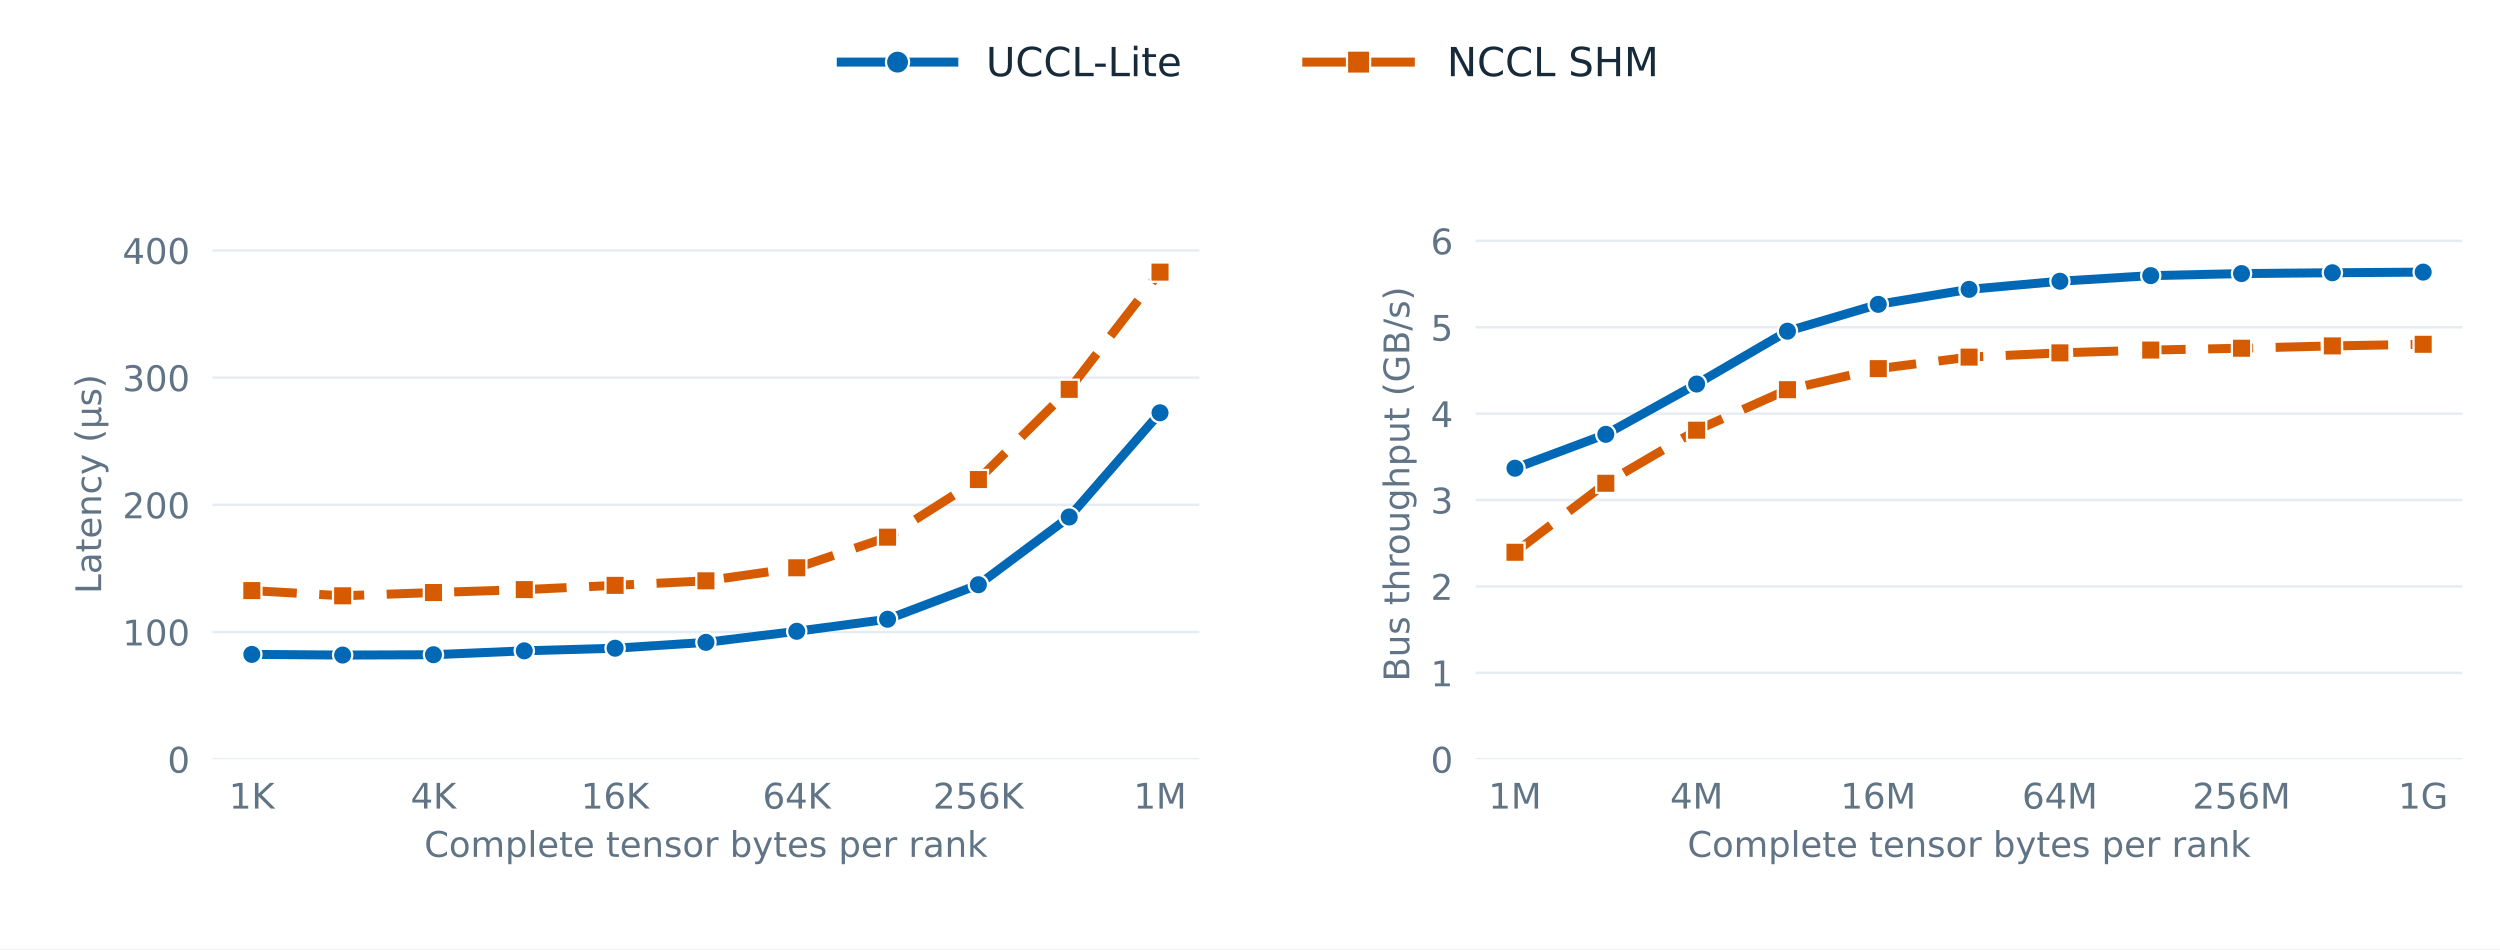
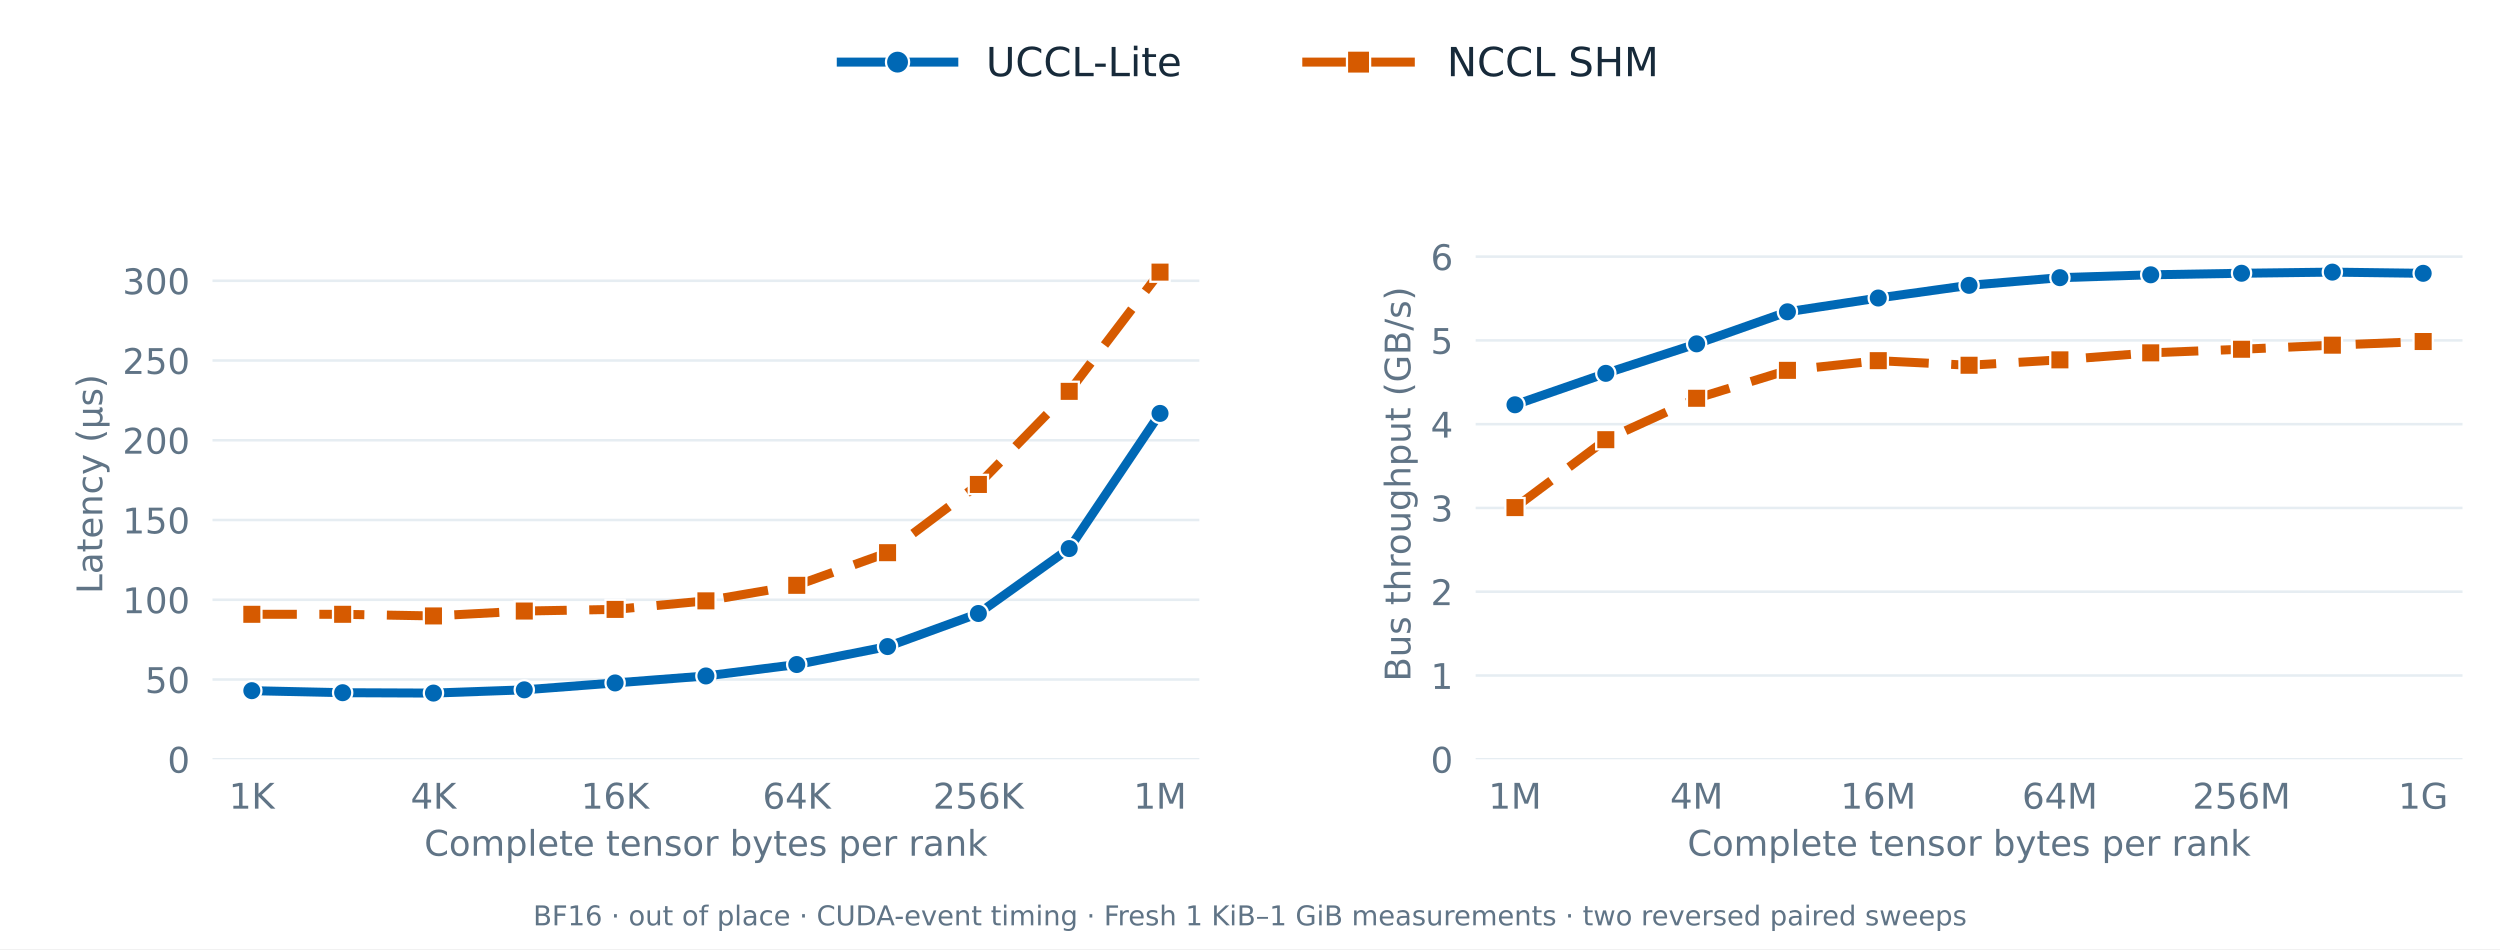
<svg xmlns="http://www.w3.org/2000/svg" xmlns:xlink="http://www.w3.org/1999/xlink" width="777.6pt" height="295.2pt" viewBox="0 0 777.6 295.2" version="1.1">
  <defs>
    <style type="text/css">*{stroke-linejoin: round; stroke-linecap: butt}</style>
  </defs>
  <g id="figure_1">
    <g id="patch_1">
      <path d="M 0 295.2 L 777.6 295.2 L 777.6 0 L 0 0 z " style="fill: #ffffff" />
    </g>
    <g id="axes_1">
      <g id="patch_2">
        <path d="M 66.096 236.16 L 373.043 236.16 L 373.043 64.944 L 66.096 64.944 z " style="fill: #ffffff" />
      </g>
      <g id="matplotlib.axis_1">
        <g id="xtick_1">
          <g id="line2d_1" />
          <g id="text_1">
-             <text style="font-size: 11px; font-family: 'DejaVu Sans'; text-anchor: middle; fill: #607486" x="78.327" y="251.517" transform="rotate(-0 78.32651 251.5174)">1K</text>
+             <text style="font-size: 11px; font-family: 'DejaVu Sans'; text-anchor: middle; fill: #607486" x="78.327" y="251.518" transform="rotate(-0 78.32651 251.5183)">1K</text>
          </g>
        </g>
        <g id="xtick_2">
          <g id="line2d_2" />
          <g id="text_2">
-             <text style="font-size: 11px; font-family: 'DejaVu Sans'; text-anchor: middle; fill: #607486" x="134.824" y="251.517" transform="rotate(-0 134.8238 251.5174)">4K</text>
+             <text style="font-size: 11px; font-family: 'DejaVu Sans'; text-anchor: middle; fill: #607486" x="134.824" y="251.518" transform="rotate(-0 134.8238 251.5183)">4K</text>
          </g>
        </g>
        <g id="xtick_3">
          <g id="line2d_3" />
          <g id="text_3">
-             <text style="font-size: 11px; font-family: 'DejaVu Sans'; text-anchor: middle; fill: #607486" x="191.321" y="251.517" transform="rotate(-0 191.3211 251.5174)">16K</text>
+             <text style="font-size: 11px; font-family: 'DejaVu Sans'; text-anchor: middle; fill: #607486" x="191.321" y="251.518" transform="rotate(-0 191.3211 251.5183)">16K</text>
          </g>
        </g>
        <g id="xtick_4">
          <g id="line2d_4" />
          <g id="text_4">
-             <text style="font-size: 11px; font-family: 'DejaVu Sans'; text-anchor: middle; fill: #607486" x="247.818" y="251.517" transform="rotate(-0 247.8183 251.5174)">64K</text>
+             <text style="font-size: 11px; font-family: 'DejaVu Sans'; text-anchor: middle; fill: #607486" x="247.818" y="251.518" transform="rotate(-0 247.8183 251.5183)">64K</text>
          </g>
        </g>
        <g id="xtick_5">
          <g id="line2d_5" />
          <g id="text_5">
-             <text style="font-size: 11px; font-family: 'DejaVu Sans'; text-anchor: middle; fill: #607486" x="304.316" y="251.517" transform="rotate(-0 304.3156 251.5174)">256K</text>
+             <text style="font-size: 11px; font-family: 'DejaVu Sans'; text-anchor: middle; fill: #607486" x="304.316" y="251.518" transform="rotate(-0 304.3156 251.5183)">256K</text>
          </g>
        </g>
        <g id="xtick_6">
          <g id="line2d_6" />
          <g id="text_6">
-             <text style="font-size: 11px; font-family: 'DejaVu Sans'; text-anchor: middle; fill: #607486" x="360.813" y="251.517" transform="rotate(-0 360.8129 251.5174)">1M</text>
+             <text style="font-size: 11px; font-family: 'DejaVu Sans'; text-anchor: middle; fill: #607486" x="360.813" y="251.518" transform="rotate(-0 360.8129 251.5183)">1M</text>
          </g>
        </g>
        <g id="text_7">
-           <text style="font-size: 11px; font-family: 'DejaVu Sans'; text-anchor: middle; fill: #607486" x="219.57" y="266.518" transform="rotate(-0 219.5697 266.5183)">Complete tensor bytes per rank</text>
+           <text style="font-size: 11px; font-family: 'DejaVu Sans'; text-anchor: middle; fill: #607486" x="219.57" y="266.164" transform="rotate(-0 219.5697 266.1642)">Complete tensor bytes per rank</text>
        </g>
      </g>
      <g id="matplotlib.axis_2">
        <g id="ytick_1">
          <g id="line2d_7">
            <path d="M 66.096 236.16 L 373.043 236.16 " clip-path="url(#pcc9501a2ec)" style="fill: none; stroke: #e6edf2; stroke-width: 0.8; stroke-linecap: square" />
          </g>
          <g id="line2d_8" />
          <g id="text_8">
-             <text style="font-size: 11px; font-family: 'DejaVu Sans'; text-anchor: end; fill: #607486" x="59.096" y="240.339" transform="rotate(-0 59.096 240.3387)">0</text>
+             <text style="font-size: 11px; font-family: 'DejaVu Sans'; text-anchor: end; fill: #607486" x="59.096" y="240.339" transform="rotate(-0 59.096 240.3391)">0</text>
          </g>
        </g>
        <g id="ytick_2">
          <g id="line2d_9">
-             <path d="M 66.096 196.597 L 373.043 196.597 " clip-path="url(#pcc9501a2ec)" style="fill: none; stroke: #e6edf2; stroke-width: 0.8; stroke-linecap: square" />
+             <path d="M 66.096 211.354 L 373.043 211.354 " clip-path="url(#pcc9501a2ec)" style="fill: none; stroke: #e6edf2; stroke-width: 0.8; stroke-linecap: square" />
          </g>
          <g id="line2d_10" />
          <g id="text_9">
-             <text style="font-size: 11px; font-family: 'DejaVu Sans'; text-anchor: end; fill: #607486" x="59.096" y="200.775" transform="rotate(-0 59.096 200.7752)">100</text>
+             <text style="font-size: 11px; font-family: 'DejaVu Sans'; text-anchor: end; fill: #607486" x="59.096" y="215.533" transform="rotate(-0 59.096 215.5332)">50</text>
          </g>
        </g>
        <g id="ytick_3">
          <g id="line2d_11">
-             <path d="M 66.096 157.033 L 373.043 157.033 " clip-path="url(#pcc9501a2ec)" style="fill: none; stroke: #e6edf2; stroke-width: 0.8; stroke-linecap: square" />
+             <path d="M 66.096 186.548 L 373.043 186.548 " clip-path="url(#pcc9501a2ec)" style="fill: none; stroke: #e6edf2; stroke-width: 0.8; stroke-linecap: square" />
          </g>
          <g id="line2d_12" />
          <g id="text_10">
-             <text style="font-size: 11px; font-family: 'DejaVu Sans'; text-anchor: end; fill: #607486" x="59.096" y="161.212" transform="rotate(-0 59.096 161.2118)">200</text>
+             <text style="font-size: 11px; font-family: 'DejaVu Sans'; text-anchor: end; fill: #607486" x="59.096" y="190.727" transform="rotate(-0 59.096 190.7273)">100</text>
          </g>
        </g>
        <g id="ytick_4">
          <g id="line2d_13">
-             <path d="M 66.096 117.47 L 373.043 117.47 " clip-path="url(#pcc9501a2ec)" style="fill: none; stroke: #e6edf2; stroke-width: 0.8; stroke-linecap: square" />
+             <path d="M 66.096 161.742 L 373.043 161.742 " clip-path="url(#pcc9501a2ec)" style="fill: none; stroke: #e6edf2; stroke-width: 0.8; stroke-linecap: square" />
          </g>
          <g id="line2d_14" />
          <g id="text_11">
-             <text style="font-size: 11px; font-family: 'DejaVu Sans'; text-anchor: end; fill: #607486" x="59.096" y="121.648" transform="rotate(-0 59.096 121.6483)">300</text>
+             <text style="font-size: 11px; font-family: 'DejaVu Sans'; text-anchor: end; fill: #607486" x="59.096" y="165.921" transform="rotate(-0 59.096 165.9214)">150</text>
          </g>
        </g>
        <g id="ytick_5">
          <g id="line2d_15">
-             <path d="M 66.096 77.906 L 373.043 77.906 " clip-path="url(#pcc9501a2ec)" style="fill: none; stroke: #e6edf2; stroke-width: 0.8; stroke-linecap: square" />
+             <path d="M 66.096 136.936 L 373.043 136.936 " clip-path="url(#pcc9501a2ec)" style="fill: none; stroke: #e6edf2; stroke-width: 0.8; stroke-linecap: square" />
          </g>
          <g id="line2d_16" />
          <g id="text_12">
-             <text style="font-size: 11px; font-family: 'DejaVu Sans'; text-anchor: end; fill: #607486" x="59.096" y="82.085" transform="rotate(-0 59.096 82.08484)">400</text>
-           </g>
-         </g>
-         <g id="text_13">
-           <text style="font-size: 11px; font-family: 'DejaVu Sans'; text-anchor: middle; fill: #607486" x="31.457" y="150.552" transform="rotate(-90 31.45717 150.552)">Latency (µs)</text>
-         </g>
-       </g>
-       <g id="line2d_17">
-         <path d="M 78.327 183.696 L 106.575 185.316 L 134.824 184.303 L 163.072 183.392 L 191.321 182.069 L 219.57 180.657 L 247.818 176.606 L 276.067 167.085 L 304.316 149.158 L 332.564 121.103 L 360.813 84.641 " clip-path="url(#pcc9501a2ec)" style="fill: none; stroke-dasharray: 14,7; stroke-dashoffset: 0; stroke: #d65a00; stroke-width: 2.8" />
+             <text style="font-size: 11px; font-family: 'DejaVu Sans'; text-anchor: end; fill: #607486" x="59.096" y="141.115" transform="rotate(-0 59.096 141.1154)">200</text>
+           </g>
+         </g>
+         <g id="ytick_6">
+           <g id="line2d_17">
+             <path d="M 66.096 112.13 L 373.043 112.13 " clip-path="url(#pcc9501a2ec)" style="fill: none; stroke: #e6edf2; stroke-width: 0.8; stroke-linecap: square" />
+           </g>
+           <g id="line2d_18" />
+           <g id="text_13">
+             <text style="font-size: 11px; font-family: 'DejaVu Sans'; text-anchor: end; fill: #607486" x="59.096" y="116.309" transform="rotate(-0 59.096 116.3095)">250</text>
+           </g>
+         </g>
+         <g id="ytick_7">
+           <g id="line2d_19">
+             <path d="M 66.096 87.324 L 373.043 87.324 " clip-path="url(#pcc9501a2ec)" style="fill: none; stroke: #e6edf2; stroke-width: 0.8; stroke-linecap: square" />
+           </g>
+           <g id="line2d_20" />
+           <g id="text_14">
+             <text style="font-size: 11px; font-family: 'DejaVu Sans'; text-anchor: end; fill: #607486" x="59.096" y="91.504" transform="rotate(-0 59.096 91.50357)">300</text>
+           </g>
+         </g>
+         <g id="text_15">
+           <text style="font-size: 11px; font-family: 'DejaVu Sans'; text-anchor: middle; fill: #607486" x="31.812" y="150.552" transform="rotate(-90 31.81209 150.552)">Latency (µs)</text>
+         </g>
+       </g>
+       <g id="line2d_21">
+         <path d="M 78.327 191.073 L 106.575 191.073 L 134.824 191.581 L 163.072 190.057 L 191.321 189.549 L 219.57 186.889 L 247.818 182.059 L 276.067 171.907 L 304.316 150.685 L 332.564 121.727 L 360.813 84.641 " clip-path="url(#pcc9501a2ec)" style="fill: none; stroke-dasharray: 14,7; stroke-dashoffset: 0; stroke: #d65a00; stroke-width: 2.8" />
        <defs>
          <path id="mbd1e659322" d="M -3 3 L 3 3 L 3 -3 L -3 -3 z " style="stroke: #ffffff; stroke-width: 0.7; stroke-linejoin: miter" />
        </defs>
        <g clip-path="url(#pcc9501a2ec)">
-           <use xlink:href="#mbd1e659322" x="78.327" y="183.696" style="fill: #d65a00; stroke: #ffffff; stroke-width: 0.7; stroke-linejoin: miter" />
-           <use xlink:href="#mbd1e659322" x="106.575" y="185.316" style="fill: #d65a00; stroke: #ffffff; stroke-width: 0.7; stroke-linejoin: miter" />
-           <use xlink:href="#mbd1e659322" x="134.824" y="184.303" style="fill: #d65a00; stroke: #ffffff; stroke-width: 0.7; stroke-linejoin: miter" />
-           <use xlink:href="#mbd1e659322" x="163.072" y="183.392" style="fill: #d65a00; stroke: #ffffff; stroke-width: 0.7; stroke-linejoin: miter" />
-           <use xlink:href="#mbd1e659322" x="191.321" y="182.069" style="fill: #d65a00; stroke: #ffffff; stroke-width: 0.7; stroke-linejoin: miter" />
-           <use xlink:href="#mbd1e659322" x="219.57" y="180.657" style="fill: #d65a00; stroke: #ffffff; stroke-width: 0.7; stroke-linejoin: miter" />
-           <use xlink:href="#mbd1e659322" x="247.818" y="176.606" style="fill: #d65a00; stroke: #ffffff; stroke-width: 0.7; stroke-linejoin: miter" />
-           <use xlink:href="#mbd1e659322" x="276.067" y="167.085" style="fill: #d65a00; stroke: #ffffff; stroke-width: 0.7; stroke-linejoin: miter" />
-           <use xlink:href="#mbd1e659322" x="304.316" y="149.158" style="fill: #d65a00; stroke: #ffffff; stroke-width: 0.7; stroke-linejoin: miter" />
-           <use xlink:href="#mbd1e659322" x="332.564" y="121.103" style="fill: #d65a00; stroke: #ffffff; stroke-width: 0.7; stroke-linejoin: miter" />
+           <use xlink:href="#mbd1e659322" x="78.327" y="191.073" style="fill: #d65a00; stroke: #ffffff; stroke-width: 0.7; stroke-linejoin: miter" />
+           <use xlink:href="#mbd1e659322" x="106.575" y="191.073" style="fill: #d65a00; stroke: #ffffff; stroke-width: 0.7; stroke-linejoin: miter" />
+           <use xlink:href="#mbd1e659322" x="134.824" y="191.581" style="fill: #d65a00; stroke: #ffffff; stroke-width: 0.7; stroke-linejoin: miter" />
+           <use xlink:href="#mbd1e659322" x="163.072" y="190.057" style="fill: #d65a00; stroke: #ffffff; stroke-width: 0.7; stroke-linejoin: miter" />
+           <use xlink:href="#mbd1e659322" x="191.321" y="189.549" style="fill: #d65a00; stroke: #ffffff; stroke-width: 0.7; stroke-linejoin: miter" />
+           <use xlink:href="#mbd1e659322" x="219.57" y="186.889" style="fill: #d65a00; stroke: #ffffff; stroke-width: 0.7; stroke-linejoin: miter" />
+           <use xlink:href="#mbd1e659322" x="247.818" y="182.059" style="fill: #d65a00; stroke: #ffffff; stroke-width: 0.7; stroke-linejoin: miter" />
+           <use xlink:href="#mbd1e659322" x="276.067" y="171.907" style="fill: #d65a00; stroke: #ffffff; stroke-width: 0.7; stroke-linejoin: miter" />
+           <use xlink:href="#mbd1e659322" x="304.316" y="150.685" style="fill: #d65a00; stroke: #ffffff; stroke-width: 0.7; stroke-linejoin: miter" />
+           <use xlink:href="#mbd1e659322" x="332.564" y="121.727" style="fill: #d65a00; stroke: #ffffff; stroke-width: 0.7; stroke-linejoin: miter" />
          <use xlink:href="#mbd1e659322" x="360.813" y="84.641" style="fill: #d65a00; stroke: #ffffff; stroke-width: 0.7; stroke-linejoin: miter" />
        </g>
      </g>
-       <g id="line2d_18">
-         <path d="M 78.327 203.547 L 106.575 203.75 L 134.824 203.648 L 163.072 202.433 L 191.321 201.623 L 219.57 199.8 L 247.818 196.356 L 276.067 192.609 L 304.316 181.873 L 332.564 160.806 L 360.813 128.395 " clip-path="url(#pcc9501a2ec)" style="fill: none; stroke: #0068b5; stroke-width: 2.8; stroke-linecap: square" />
+       <g id="line2d_22">
+         <path d="M 78.327 214.827 L 106.575 215.458 L 134.824 215.577 L 163.072 214.569 L 191.321 212.422 L 219.57 210.251 L 247.818 206.695 L 276.067 201.106 L 304.316 190.819 L 332.564 170.625 L 360.813 128.586 " clip-path="url(#pcc9501a2ec)" style="fill: none; stroke: #0068b5; stroke-width: 2.8; stroke-linecap: square" />
        <defs>
          <path id="me8a90994ab" d="M 0 3 C 0.796 3 1.559 2.684 2.121 2.121 C 2.684 1.559 3 0.796 3 0 C 3 -0.796 2.684 -1.559 2.121 -2.121 C 1.559 -2.684 0.796 -3 0 -3 C -0.796 -3 -1.559 -2.684 -2.121 -2.121 C -2.684 -1.559 -3 -0.796 -3 0 C -3 0.796 -2.684 1.559 -2.121 2.121 C -1.559 2.684 -0.796 3 0 3 z " style="stroke: #ffffff; stroke-width: 0.7" />
        </defs>
        <g clip-path="url(#pcc9501a2ec)">
-           <use xlink:href="#me8a90994ab" x="78.327" y="203.547" style="fill: #0068b5; stroke: #ffffff; stroke-width: 0.7" />
-           <use xlink:href="#me8a90994ab" x="106.575" y="203.75" style="fill: #0068b5; stroke: #ffffff; stroke-width: 0.7" />
-           <use xlink:href="#me8a90994ab" x="134.824" y="203.648" style="fill: #0068b5; stroke: #ffffff; stroke-width: 0.7" />
-           <use xlink:href="#me8a90994ab" x="163.072" y="202.433" style="fill: #0068b5; stroke: #ffffff; stroke-width: 0.7" />
-           <use xlink:href="#me8a90994ab" x="191.321" y="201.623" style="fill: #0068b5; stroke: #ffffff; stroke-width: 0.7" />
-           <use xlink:href="#me8a90994ab" x="219.57" y="199.8" style="fill: #0068b5; stroke: #ffffff; stroke-width: 0.7" />
-           <use xlink:href="#me8a90994ab" x="247.818" y="196.356" style="fill: #0068b5; stroke: #ffffff; stroke-width: 0.7" />
-           <use xlink:href="#me8a90994ab" x="276.067" y="192.609" style="fill: #0068b5; stroke: #ffffff; stroke-width: 0.7" />
-           <use xlink:href="#me8a90994ab" x="304.316" y="181.873" style="fill: #0068b5; stroke: #ffffff; stroke-width: 0.7" />
-           <use xlink:href="#me8a90994ab" x="332.564" y="160.806" style="fill: #0068b5; stroke: #ffffff; stroke-width: 0.7" />
-           <use xlink:href="#me8a90994ab" x="360.813" y="128.395" style="fill: #0068b5; stroke: #ffffff; stroke-width: 0.7" />
+           <use xlink:href="#me8a90994ab" x="78.327" y="214.827" style="fill: #0068b5; stroke: #ffffff; stroke-width: 0.7" />
+           <use xlink:href="#me8a90994ab" x="106.575" y="215.458" style="fill: #0068b5; stroke: #ffffff; stroke-width: 0.7" />
+           <use xlink:href="#me8a90994ab" x="134.824" y="215.577" style="fill: #0068b5; stroke: #ffffff; stroke-width: 0.7" />
+           <use xlink:href="#me8a90994ab" x="163.072" y="214.569" style="fill: #0068b5; stroke: #ffffff; stroke-width: 0.7" />
+           <use xlink:href="#me8a90994ab" x="191.321" y="212.422" style="fill: #0068b5; stroke: #ffffff; stroke-width: 0.7" />
+           <use xlink:href="#me8a90994ab" x="219.57" y="210.251" style="fill: #0068b5; stroke: #ffffff; stroke-width: 0.7" />
+           <use xlink:href="#me8a90994ab" x="247.818" y="206.695" style="fill: #0068b5; stroke: #ffffff; stroke-width: 0.7" />
+           <use xlink:href="#me8a90994ab" x="276.067" y="201.106" style="fill: #0068b5; stroke: #ffffff; stroke-width: 0.7" />
+           <use xlink:href="#me8a90994ab" x="304.316" y="190.819" style="fill: #0068b5; stroke: #ffffff; stroke-width: 0.7" />
+           <use xlink:href="#me8a90994ab" x="332.564" y="170.625" style="fill: #0068b5; stroke: #ffffff; stroke-width: 0.7" />
+           <use xlink:href="#me8a90994ab" x="360.813" y="128.586" style="fill: #0068b5; stroke: #ffffff; stroke-width: 0.7" />
        </g>
      </g>
    </g>
    <g id="axes_2">
      <g id="patch_3">
        <path d="M 458.989 236.16 L 765.936 236.16 L 765.936 64.944 L 458.989 64.944 z " style="fill: #ffffff" />
      </g>
      <g id="matplotlib.axis_3">
        <g id="xtick_7">
-           <g id="line2d_19" />
-           <g id="text_14">
-             <text style="font-size: 11px; font-family: 'DejaVu Sans'; text-anchor: middle; fill: #607486" x="471.219" y="251.517" transform="rotate(-0 471.2191 251.5174)">1M</text>
+           <g id="line2d_23" />
+           <g id="text_16">
+             <text style="font-size: 11px; font-family: 'DejaVu Sans'; text-anchor: middle; fill: #607486" x="471.219" y="251.518" transform="rotate(-0 471.2191 251.5183)">1M</text>
          </g>
        </g>
        <g id="xtick_8">
-           <g id="line2d_20" />
-           <g id="text_15">
-             <text style="font-size: 11px; font-family: 'DejaVu Sans'; text-anchor: middle; fill: #607486" x="527.716" y="251.517" transform="rotate(-0 527.7164 251.5174)">4M</text>
+           <g id="line2d_24" />
+           <g id="text_17">
+             <text style="font-size: 11px; font-family: 'DejaVu Sans'; text-anchor: middle; fill: #607486" x="527.716" y="251.518" transform="rotate(-0 527.7164 251.5183)">4M</text>
          </g>
        </g>
        <g id="xtick_9">
-           <g id="line2d_21" />
-           <g id="text_16">
-             <text style="font-size: 11px; font-family: 'DejaVu Sans'; text-anchor: middle; fill: #607486" x="584.214" y="251.517" transform="rotate(-0 584.2137 251.5174)">16M</text>
+           <g id="line2d_25" />
+           <g id="text_18">
+             <text style="font-size: 11px; font-family: 'DejaVu Sans'; text-anchor: middle; fill: #607486" x="584.214" y="251.518" transform="rotate(-0 584.2137 251.5183)">16M</text>
          </g>
        </g>
        <g id="xtick_10">
-           <g id="line2d_22" />
-           <g id="text_17">
-             <text style="font-size: 11px; font-family: 'DejaVu Sans'; text-anchor: middle; fill: #607486" x="640.711" y="251.517" transform="rotate(-0 640.711 251.5174)">64M</text>
+           <g id="line2d_26" />
+           <g id="text_19">
+             <text style="font-size: 11px; font-family: 'DejaVu Sans'; text-anchor: middle; fill: #607486" x="640.711" y="251.518" transform="rotate(-0 640.711 251.5183)">64M</text>
          </g>
        </g>
        <g id="xtick_11">
-           <g id="line2d_23" />
-           <g id="text_18">
-             <text style="font-size: 11px; font-family: 'DejaVu Sans'; text-anchor: middle; fill: #607486" x="697.208" y="251.517" transform="rotate(-0 697.2082 251.5174)">256M</text>
+           <g id="line2d_27" />
+           <g id="text_20">
+             <text style="font-size: 11px; font-family: 'DejaVu Sans'; text-anchor: middle; fill: #607486" x="697.208" y="251.518" transform="rotate(-0 697.2082 251.5183)">256M</text>
          </g>
        </g>
        <g id="xtick_12">
-           <g id="line2d_24" />
-           <g id="text_19">
-             <text style="font-size: 11px; font-family: 'DejaVu Sans'; text-anchor: middle; fill: #607486" x="753.705" y="251.517" transform="rotate(-0 753.7055 251.5174)">1G</text>
-           </g>
-         </g>
-         <g id="text_20">
-           <text style="font-size: 11px; font-family: 'DejaVu Sans'; text-anchor: middle; fill: #607486" x="612.462" y="266.518" transform="rotate(-0 612.4623 266.5183)">Complete tensor bytes per rank</text>
+           <g id="line2d_28" />
+           <g id="text_21">
+             <text style="font-size: 11px; font-family: 'DejaVu Sans'; text-anchor: middle; fill: #607486" x="753.705" y="251.518" transform="rotate(-0 753.7055 251.5183)">1G</text>
+           </g>
+         </g>
+         <g id="text_22">
+           <text style="font-size: 11px; font-family: 'DejaVu Sans'; text-anchor: middle; fill: #607486" x="612.462" y="266.164" transform="rotate(-0 612.4623 266.1642)">Complete tensor bytes per rank</text>
        </g>
      </g>
      <g id="matplotlib.axis_4">
-         <g id="ytick_6">
-           <g id="line2d_25">
-             <path d="M 458.989 236.16 L 765.936 236.16 " clip-path="url(#pd6201156bf)" style="fill: none; stroke: #e6edf2; stroke-width: 0.8; stroke-linecap: square" />
-           </g>
-           <g id="line2d_26" />
-           <g id="text_21">
-             <text style="font-size: 11px; font-family: 'DejaVu Sans'; text-anchor: end; fill: #607486" x="451.989" y="240.339" transform="rotate(-0 451.9886 240.3387)">0</text>
-           </g>
-         </g>
-         <g id="ytick_7">
-           <g id="line2d_27">
-             <path d="M 458.989 209.286 L 765.936 209.286 " clip-path="url(#pd6201156bf)" style="fill: none; stroke: #e6edf2; stroke-width: 0.8; stroke-linecap: square" />
-           </g>
-           <g id="line2d_28" />
-           <g id="text_22">
-             <text style="font-size: 11px; font-family: 'DejaVu Sans'; text-anchor: end; fill: #607486" x="451.989" y="213.465" transform="rotate(-0 451.9886 213.465)">1</text>
-           </g>
-         </g>
        <g id="ytick_8">
          <g id="line2d_29">
-             <path d="M 458.989 182.413 L 765.936 182.413 " clip-path="url(#pd6201156bf)" style="fill: none; stroke: #e6edf2; stroke-width: 0.8; stroke-linecap: square" />
+             <path d="M 458.989 236.16 L 765.936 236.16 " clip-path="url(#pd6201156bf)" style="fill: none; stroke: #e6edf2; stroke-width: 0.8; stroke-linecap: square" />
          </g>
          <g id="line2d_30" />
          <g id="text_23">
-             <text style="font-size: 11px; font-family: 'DejaVu Sans'; text-anchor: end; fill: #607486" x="451.989" y="186.591" transform="rotate(-0 451.9886 186.5914)">2</text>
+             <text style="font-size: 11px; font-family: 'DejaVu Sans'; text-anchor: end; fill: #607486" x="451.989" y="240.339" transform="rotate(-0 451.9886 240.3391)">0</text>
          </g>
        </g>
        <g id="ytick_9">
          <g id="line2d_31">
-             <path d="M 458.989 155.539 L 765.936 155.539 " clip-path="url(#pd6201156bf)" style="fill: none; stroke: #e6edf2; stroke-width: 0.8; stroke-linecap: square" />
+             <path d="M 458.989 210.103 L 765.936 210.103 " clip-path="url(#pd6201156bf)" style="fill: none; stroke: #e6edf2; stroke-width: 0.8; stroke-linecap: square" />
          </g>
          <g id="line2d_32" />
          <g id="text_24">
-             <text style="font-size: 11px; font-family: 'DejaVu Sans'; text-anchor: end; fill: #607486" x="451.989" y="159.718" transform="rotate(-0 451.9886 159.7177)">3</text>
+             <text style="font-size: 11px; font-family: 'DejaVu Sans'; text-anchor: end; fill: #607486" x="451.989" y="214.283" transform="rotate(-0 451.9886 214.2826)">1</text>
          </g>
        </g>
        <g id="ytick_10">
          <g id="line2d_33">
-             <path d="M 458.989 128.665 L 765.936 128.665 " clip-path="url(#pd6201156bf)" style="fill: none; stroke: #e6edf2; stroke-width: 0.8; stroke-linecap: square" />
+             <path d="M 458.989 184.047 L 765.936 184.047 " clip-path="url(#pd6201156bf)" style="fill: none; stroke: #e6edf2; stroke-width: 0.8; stroke-linecap: square" />
          </g>
          <g id="line2d_34" />
          <g id="text_25">
-             <text style="font-size: 11px; font-family: 'DejaVu Sans'; text-anchor: end; fill: #607486" x="451.989" y="132.844" transform="rotate(-0 451.9886 132.8441)">4</text>
+             <text style="font-size: 11px; font-family: 'DejaVu Sans'; text-anchor: end; fill: #607486" x="451.989" y="188.226" transform="rotate(-0 451.9886 188.2261)">2</text>
          </g>
        </g>
        <g id="ytick_11">
          <g id="line2d_35">
-             <path d="M 458.989 101.792 L 765.936 101.792 " clip-path="url(#pd6201156bf)" style="fill: none; stroke: #e6edf2; stroke-width: 0.8; stroke-linecap: square" />
+             <path d="M 458.989 157.99 L 765.936 157.99 " clip-path="url(#pd6201156bf)" style="fill: none; stroke: #e6edf2; stroke-width: 0.8; stroke-linecap: square" />
          </g>
          <g id="line2d_36" />
          <g id="text_26">
-             <text style="font-size: 11px; font-family: 'DejaVu Sans'; text-anchor: end; fill: #607486" x="451.989" y="105.97" transform="rotate(-0 451.9886 105.9704)">5</text>
+             <text style="font-size: 11px; font-family: 'DejaVu Sans'; text-anchor: end; fill: #607486" x="451.989" y="162.17" transform="rotate(-0 451.9886 162.1695)">3</text>
          </g>
        </g>
        <g id="ytick_12">
          <g id="line2d_37">
-             <path d="M 458.989 74.918 L 765.936 74.918 " clip-path="url(#pd6201156bf)" style="fill: none; stroke: #e6edf2; stroke-width: 0.8; stroke-linecap: square" />
+             <path d="M 458.989 131.934 L 765.936 131.934 " clip-path="url(#pd6201156bf)" style="fill: none; stroke: #e6edf2; stroke-width: 0.8; stroke-linecap: square" />
          </g>
          <g id="line2d_38" />
          <g id="text_27">
-             <text style="font-size: 11px; font-family: 'DejaVu Sans'; text-anchor: end; fill: #607486" x="451.989" y="79.097" transform="rotate(-0 451.9886 79.09672)">6</text>
-           </g>
-         </g>
-         <g id="text_28">
-           <text style="font-size: 11px; font-family: 'DejaVu Sans'; text-anchor: middle; fill: #607486" x="438.347" y="150.552" transform="rotate(-90 438.3473 150.552)">Bus throughput (GB/s)</text>
-         </g>
-       </g>
-       <g id="line2d_39">
-         <path d="M 471.219 171.778 L 499.468 150.318 L 527.716 133.806 L 555.965 121.208 L 584.214 114.665 L 612.462 111.08 L 640.711 109.757 L 668.96 108.884 L 697.208 108.314 L 725.457 107.591 L 753.705 107.092 " clip-path="url(#pd6201156bf)" style="fill: none; stroke-dasharray: 14,7; stroke-dashoffset: 0; stroke: #d65a00; stroke-width: 2.8" />
+             <text style="font-size: 11px; font-family: 'DejaVu Sans'; text-anchor: end; fill: #607486" x="451.989" y="136.113" transform="rotate(-0 451.9886 136.113)">4</text>
+           </g>
+         </g>
+         <g id="ytick_13">
+           <g id="line2d_39">
+             <path d="M 458.989 105.877 L 765.936 105.877 " clip-path="url(#pd6201156bf)" style="fill: none; stroke: #e6edf2; stroke-width: 0.8; stroke-linecap: square" />
+           </g>
+           <g id="line2d_40" />
+           <g id="text_28">
+             <text style="font-size: 11px; font-family: 'DejaVu Sans'; text-anchor: end; fill: #607486" x="451.989" y="110.056" transform="rotate(-0 451.9886 110.0564)">5</text>
+           </g>
+         </g>
+         <g id="ytick_14">
+           <g id="line2d_41">
+             <path d="M 458.989 79.821 L 765.936 79.821 " clip-path="url(#pd6201156bf)" style="fill: none; stroke: #e6edf2; stroke-width: 0.8; stroke-linecap: square" />
+           </g>
+           <g id="line2d_42" />
+           <g id="text_29">
+             <text style="font-size: 11px; font-family: 'DejaVu Sans'; text-anchor: end; fill: #607486" x="451.989" y="84" transform="rotate(-0 451.9886 83.99989)">6</text>
+           </g>
+         </g>
+         <g id="text_30">
+           <text style="font-size: 11px; font-family: 'DejaVu Sans'; text-anchor: middle; fill: #607486" x="438.702" y="150.552" transform="rotate(-90 438.7022 150.552)">Bus throughput (GB/s)</text>
+         </g>
+       </g>
+       <g id="line2d_43">
+         <path d="M 471.219 157.881 L 499.468 136.76 L 527.716 123.883 L 555.965 115.193 L 584.214 112.181 L 612.462 113.61 L 640.711 111.929 L 668.96 109.748 L 697.208 108.633 L 725.457 107.365 L 753.705 106.225 " clip-path="url(#pd6201156bf)" style="fill: none; stroke-dasharray: 14,7; stroke-dashoffset: 0; stroke: #d65a00; stroke-width: 2.8" />
        <g clip-path="url(#pd6201156bf)">
-           <use xlink:href="#mbd1e659322" x="471.219" y="171.778" style="fill: #d65a00; stroke: #ffffff; stroke-width: 0.7; stroke-linejoin: miter" />
-           <use xlink:href="#mbd1e659322" x="499.468" y="150.318" style="fill: #d65a00; stroke: #ffffff; stroke-width: 0.7; stroke-linejoin: miter" />
-           <use xlink:href="#mbd1e659322" x="527.716" y="133.806" style="fill: #d65a00; stroke: #ffffff; stroke-width: 0.7; stroke-linejoin: miter" />
-           <use xlink:href="#mbd1e659322" x="555.965" y="121.208" style="fill: #d65a00; stroke: #ffffff; stroke-width: 0.7; stroke-linejoin: miter" />
-           <use xlink:href="#mbd1e659322" x="584.214" y="114.665" style="fill: #d65a00; stroke: #ffffff; stroke-width: 0.7; stroke-linejoin: miter" />
-           <use xlink:href="#mbd1e659322" x="612.462" y="111.08" style="fill: #d65a00; stroke: #ffffff; stroke-width: 0.7; stroke-linejoin: miter" />
-           <use xlink:href="#mbd1e659322" x="640.711" y="109.757" style="fill: #d65a00; stroke: #ffffff; stroke-width: 0.7; stroke-linejoin: miter" />
-           <use xlink:href="#mbd1e659322" x="668.96" y="108.884" style="fill: #d65a00; stroke: #ffffff; stroke-width: 0.7; stroke-linejoin: miter" />
-           <use xlink:href="#mbd1e659322" x="697.208" y="108.314" style="fill: #d65a00; stroke: #ffffff; stroke-width: 0.7; stroke-linejoin: miter" />
-           <use xlink:href="#mbd1e659322" x="725.457" y="107.591" style="fill: #d65a00; stroke: #ffffff; stroke-width: 0.7; stroke-linejoin: miter" />
-           <use xlink:href="#mbd1e659322" x="753.705" y="107.092" style="fill: #d65a00; stroke: #ffffff; stroke-width: 0.7; stroke-linejoin: miter" />
-         </g>
-       </g>
-       <g id="line2d_40">
-         <path d="M 471.219 145.638 L 499.468 135.095 L 527.716 119.45 L 555.965 103.013 L 584.214 94.663 L 612.462 89.999 L 640.711 87.479 L 668.96 85.732 L 697.208 85.095 L 725.457 84.837 L 753.705 84.641 " clip-path="url(#pd6201156bf)" style="fill: none; stroke: #0068b5; stroke-width: 2.8; stroke-linecap: square" />
+           <use xlink:href="#mbd1e659322" x="471.219" y="157.881" style="fill: #d65a00; stroke: #ffffff; stroke-width: 0.7; stroke-linejoin: miter" />
+           <use xlink:href="#mbd1e659322" x="499.468" y="136.76" style="fill: #d65a00; stroke: #ffffff; stroke-width: 0.7; stroke-linejoin: miter" />
+           <use xlink:href="#mbd1e659322" x="527.716" y="123.883" style="fill: #d65a00; stroke: #ffffff; stroke-width: 0.7; stroke-linejoin: miter" />
+           <use xlink:href="#mbd1e659322" x="555.965" y="115.193" style="fill: #d65a00; stroke: #ffffff; stroke-width: 0.7; stroke-linejoin: miter" />
+           <use xlink:href="#mbd1e659322" x="584.214" y="112.181" style="fill: #d65a00; stroke: #ffffff; stroke-width: 0.7; stroke-linejoin: miter" />
+           <use xlink:href="#mbd1e659322" x="612.462" y="113.61" style="fill: #d65a00; stroke: #ffffff; stroke-width: 0.7; stroke-linejoin: miter" />
+           <use xlink:href="#mbd1e659322" x="640.711" y="111.929" style="fill: #d65a00; stroke: #ffffff; stroke-width: 0.7; stroke-linejoin: miter" />
+           <use xlink:href="#mbd1e659322" x="668.96" y="109.748" style="fill: #d65a00; stroke: #ffffff; stroke-width: 0.7; stroke-linejoin: miter" />
+           <use xlink:href="#mbd1e659322" x="697.208" y="108.633" style="fill: #d65a00; stroke: #ffffff; stroke-width: 0.7; stroke-linejoin: miter" />
+           <use xlink:href="#mbd1e659322" x="725.457" y="107.365" style="fill: #d65a00; stroke: #ffffff; stroke-width: 0.7; stroke-linejoin: miter" />
+           <use xlink:href="#mbd1e659322" x="753.705" y="106.225" style="fill: #d65a00; stroke: #ffffff; stroke-width: 0.7; stroke-linejoin: miter" />
+         </g>
+       </g>
+       <g id="line2d_44">
+         <path d="M 471.219 125.904 L 499.468 116.126 L 527.716 106.95 L 555.965 96.985 L 584.214 92.695 L 612.462 88.753 L 640.711 86.367 L 668.96 85.474 L 697.208 84.994 L 725.457 84.641 L 753.705 85.014 " clip-path="url(#pd6201156bf)" style="fill: none; stroke: #0068b5; stroke-width: 2.8; stroke-linecap: square" />
        <g clip-path="url(#pd6201156bf)">
-           <use xlink:href="#me8a90994ab" x="471.219" y="145.638" style="fill: #0068b5; stroke: #ffffff; stroke-width: 0.7" />
-           <use xlink:href="#me8a90994ab" x="499.468" y="135.095" style="fill: #0068b5; stroke: #ffffff; stroke-width: 0.7" />
-           <use xlink:href="#me8a90994ab" x="527.716" y="119.45" style="fill: #0068b5; stroke: #ffffff; stroke-width: 0.7" />
-           <use xlink:href="#me8a90994ab" x="555.965" y="103.013" style="fill: #0068b5; stroke: #ffffff; stroke-width: 0.7" />
-           <use xlink:href="#me8a90994ab" x="584.214" y="94.663" style="fill: #0068b5; stroke: #ffffff; stroke-width: 0.7" />
-           <use xlink:href="#me8a90994ab" x="612.462" y="89.999" style="fill: #0068b5; stroke: #ffffff; stroke-width: 0.7" />
-           <use xlink:href="#me8a90994ab" x="640.711" y="87.479" style="fill: #0068b5; stroke: #ffffff; stroke-width: 0.7" />
-           <use xlink:href="#me8a90994ab" x="668.96" y="85.732" style="fill: #0068b5; stroke: #ffffff; stroke-width: 0.7" />
-           <use xlink:href="#me8a90994ab" x="697.208" y="85.095" style="fill: #0068b5; stroke: #ffffff; stroke-width: 0.7" />
-           <use xlink:href="#me8a90994ab" x="725.457" y="84.837" style="fill: #0068b5; stroke: #ffffff; stroke-width: 0.7" />
-           <use xlink:href="#me8a90994ab" x="753.705" y="84.641" style="fill: #0068b5; stroke: #ffffff; stroke-width: 0.7" />
-         </g>
-       </g>
+           <use xlink:href="#me8a90994ab" x="471.219" y="125.904" style="fill: #0068b5; stroke: #ffffff; stroke-width: 0.7" />
+           <use xlink:href="#me8a90994ab" x="499.468" y="116.126" style="fill: #0068b5; stroke: #ffffff; stroke-width: 0.7" />
+           <use xlink:href="#me8a90994ab" x="527.716" y="106.95" style="fill: #0068b5; stroke: #ffffff; stroke-width: 0.7" />
+           <use xlink:href="#me8a90994ab" x="555.965" y="96.985" style="fill: #0068b5; stroke: #ffffff; stroke-width: 0.7" />
+           <use xlink:href="#me8a90994ab" x="584.214" y="92.695" style="fill: #0068b5; stroke: #ffffff; stroke-width: 0.7" />
+           <use xlink:href="#me8a90994ab" x="612.462" y="88.753" style="fill: #0068b5; stroke: #ffffff; stroke-width: 0.7" />
+           <use xlink:href="#me8a90994ab" x="640.711" y="86.367" style="fill: #0068b5; stroke: #ffffff; stroke-width: 0.7" />
+           <use xlink:href="#me8a90994ab" x="668.96" y="85.474" style="fill: #0068b5; stroke: #ffffff; stroke-width: 0.7" />
+           <use xlink:href="#me8a90994ab" x="697.208" y="84.994" style="fill: #0068b5; stroke: #ffffff; stroke-width: 0.7" />
+           <use xlink:href="#me8a90994ab" x="725.457" y="84.641" style="fill: #0068b5; stroke: #ffffff; stroke-width: 0.7" />
+           <use xlink:href="#me8a90994ab" x="753.705" y="85.014" style="fill: #0068b5; stroke: #ffffff; stroke-width: 0.7" />
+         </g>
+       </g>
+     </g>
+     <g id="text_31">
+       <text style="font-size: 8.5px; font-family: 'DejaVu Sans'; text-anchor: middle; fill: #607486" x="388.8" y="287.82" transform="rotate(-0 388.8 287.82)">BF16 · out of place · CUDA-event timing · Fresh 1 KiB–1 GiB measurements · two reversed paired sweeps</text>
    </g>
    <g id="legend_1">
-       <g id="line2d_41">
+       <g id="line2d_45">
        <path d="M 261.671 19.325 L 279.171 19.325 L 296.671 19.325 " style="fill: none; stroke: #0068b5; stroke-width: 2.8; stroke-linecap: square" />
        <defs>
          <path id="m99c216711a" d="M 0 3.6 C 0.955 3.6 1.87 3.221 2.546 2.546 C 3.221 1.87 3.6 0.955 3.6 0 C 3.6 -0.955 3.221 -1.87 2.546 -2.546 C 1.87 -3.221 0.955 -3.6 0 -3.6 C -0.955 -3.6 -1.87 -3.221 -2.546 -2.546 C -3.221 -1.87 -3.6 -0.955 -3.6 0 C -3.6 0.955 -3.221 1.87 -2.546 2.546 C -1.87 3.221 -0.955 3.6 0 3.6 z " style="stroke: #ffffff; stroke-width: 0.7" />
        </defs>
        <g>
          <use xlink:href="#m99c216711a" x="279.171" y="19.325" style="fill: #0068b5; stroke: #ffffff; stroke-width: 0.7" />
        </g>
      </g>
-       <g id="text_29">
+       <g id="text_32">
        <text style="font-size: 12.5px; font-family: 'DejaVu Sans'; text-anchor: start; fill: #172a3a" x="306.671" y="23.7" transform="rotate(-0 306.6711 23.70005)">UCCL-Lite</text>
      </g>
-       <g id="line2d_42">
+       <g id="line2d_46">
        <path d="M 405.062 19.325 L 422.562 19.325 L 440.062 19.325 " style="fill: none; stroke-dasharray: 14,7; stroke-dashoffset: 0; stroke: #d65a00; stroke-width: 2.8" />
        <defs>
          <path id="ma80281dc45" d="M -3.6 3.6 L 3.6 3.6 L 3.6 -3.6 L -3.6 -3.6 z " style="stroke: #ffffff; stroke-width: 0.7; stroke-linejoin: miter" />
        </defs>
        <g>
          <use xlink:href="#ma80281dc45" x="422.562" y="19.325" style="fill: #d65a00; stroke: #ffffff; stroke-width: 0.7; stroke-linejoin: miter" />
        </g>
      </g>
-       <g id="text_30">
+       <g id="text_33">
        <text style="font-size: 12.5px; font-family: 'DejaVu Sans'; text-anchor: start; fill: #172a3a" x="450.062" y="23.7" transform="rotate(-0 450.0617 23.70005)">NCCL SHM</text>
      </g>
    </g>
  </g>
  <defs>
    <clipPath id="pcc9501a2ec">
      <rect x="66.096" y="64.944" width="306.947" height="171.216" />
    </clipPath>
    <clipPath id="pd6201156bf">
      <rect x="458.989" y="64.944" width="306.947" height="171.216" />
    </clipPath>
  </defs>
</svg>
